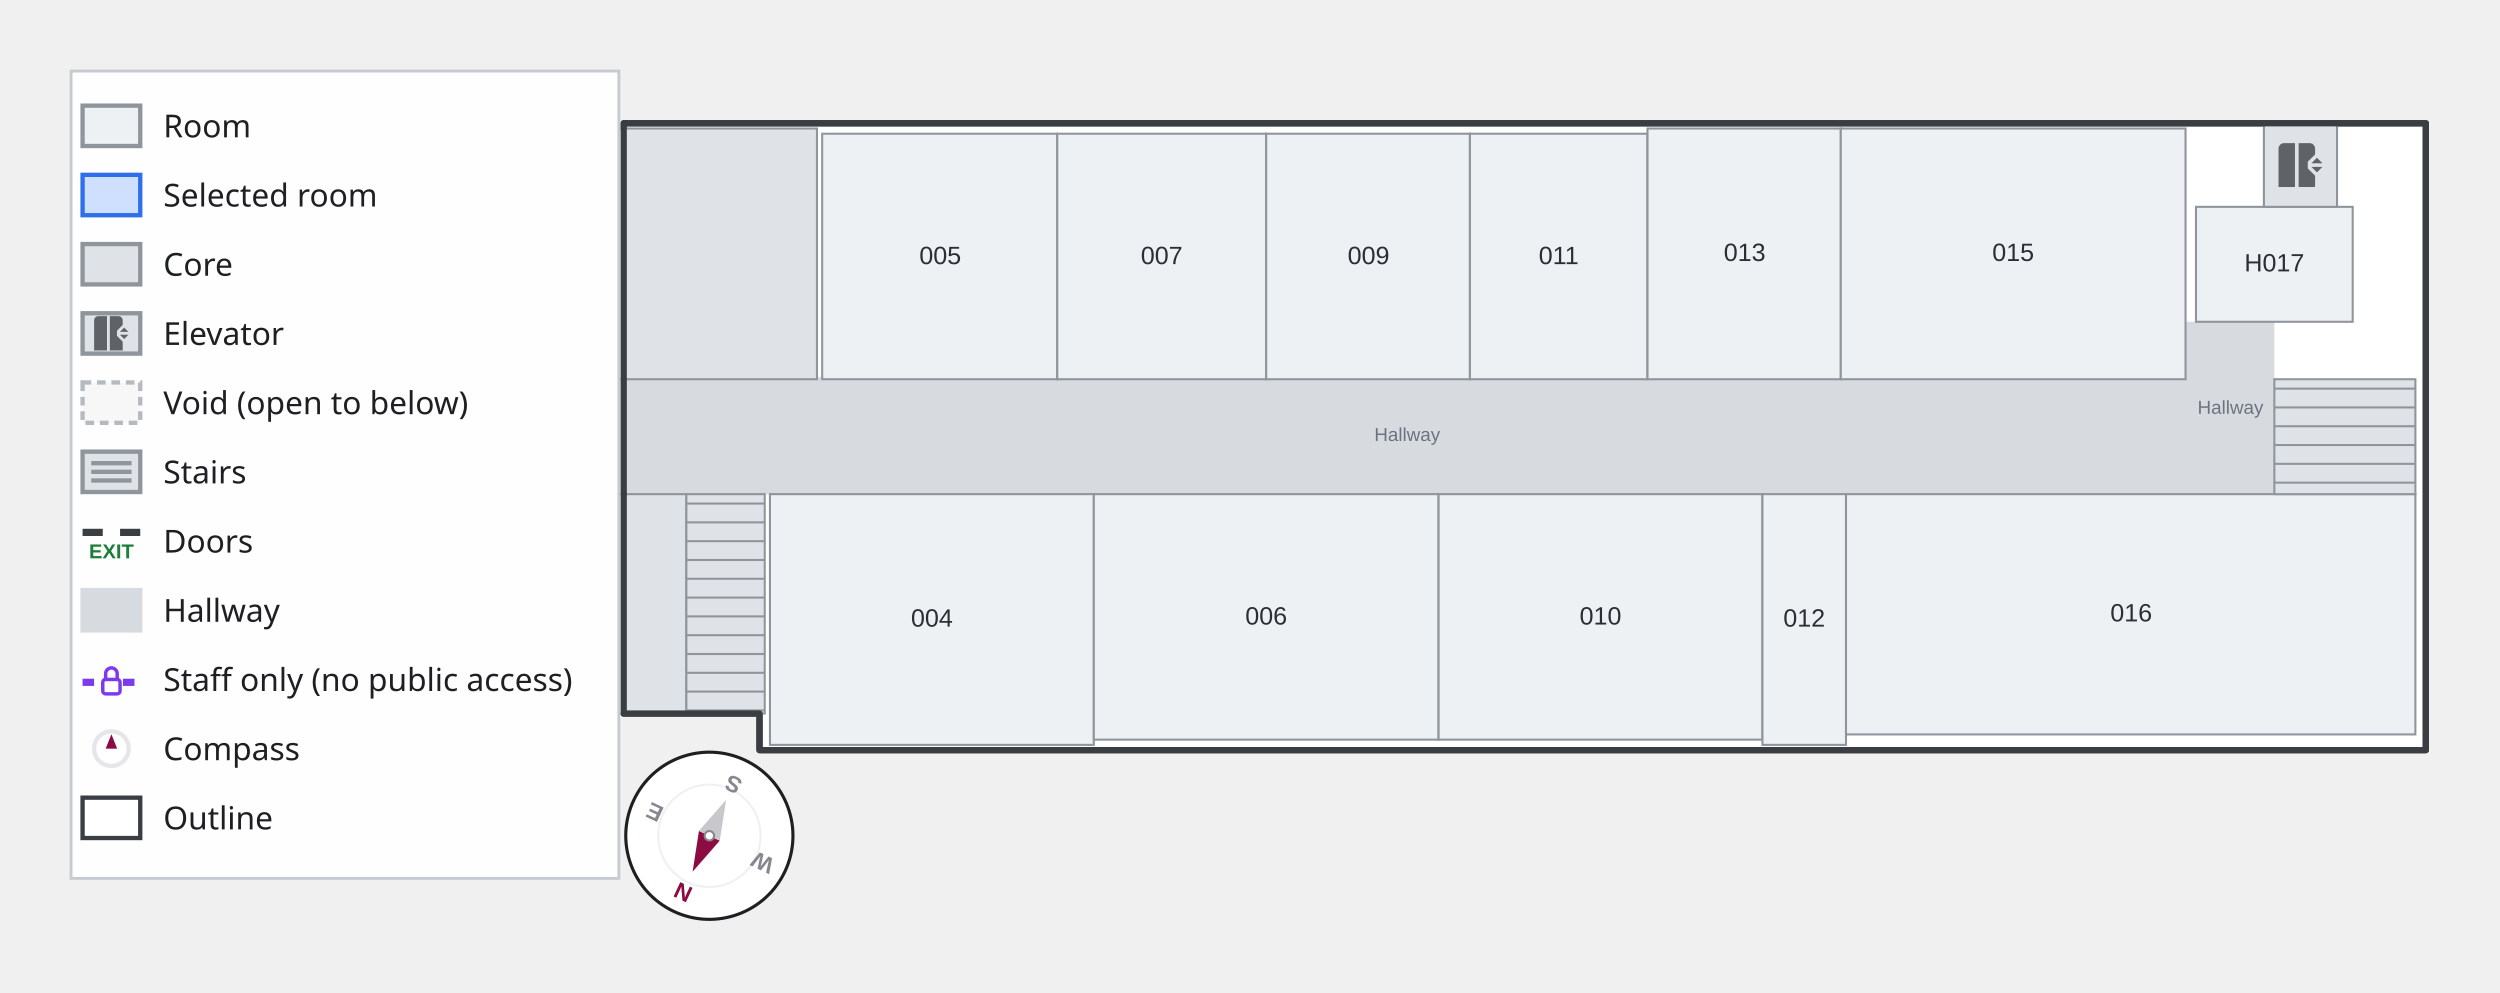
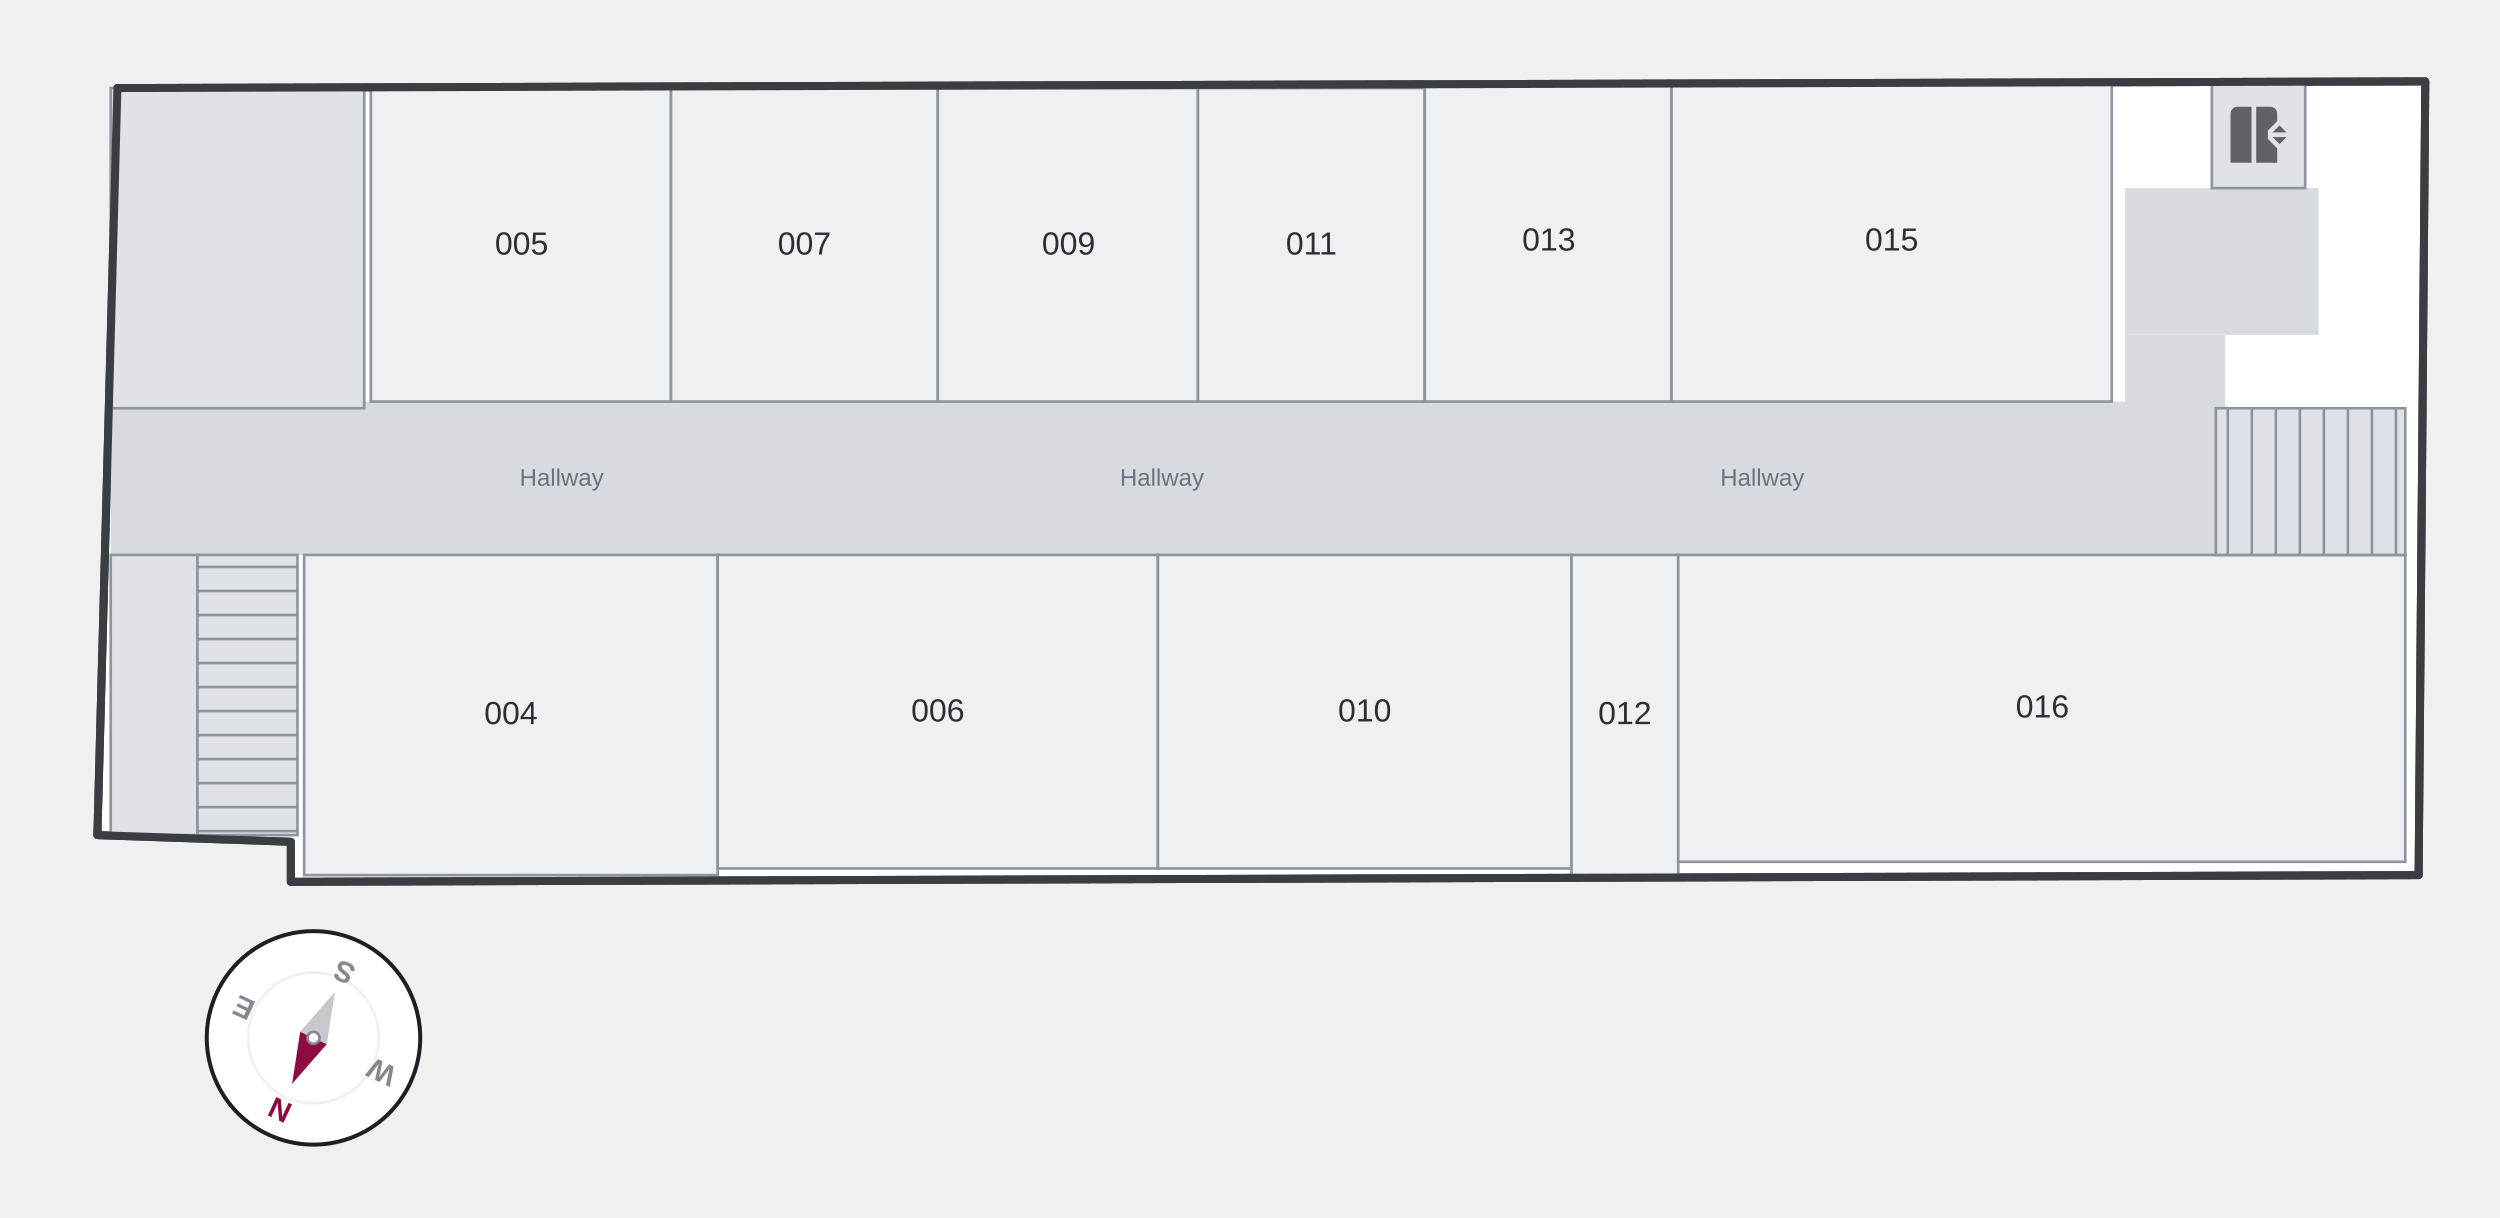
- <svg xmlns="http://www.w3.org/2000/svg" viewBox="-572 -108 2393 950" font-family="-apple-system, 'SF Pro Text', 'Helvetica Neue', Arial, sans-serif">
+ <svg xmlns="http://www.w3.org/2000/svg" viewBox="-63 -51 1874 913" font-family="-apple-system, 'SF Pro Text', 'Helvetica Neue', Arial, sans-serif">
  <style>
    .floor { fill: #ffffff; stroke: #3a3d42; stroke-width: 6; stroke-linejoin: round; }
    .room  { fill: #eef1f4; stroke: #8f959c; stroke-width: 2; }
    .ours  { fill: #f5e3ea; stroke: #8f959c; stroke-width: 2; }
    .core  { fill: #dfe3e8; stroke: #8f959c; stroke-width: 2; }
    .void  { fill: #f7f7f8; stroke: #b5bac0; stroke-width: 2; stroke-dasharray: 10 8; }
    .dim   { fill: #8a8f96; text-anchor: middle; dominant-baseline: middle; }
    .stair { stroke: #8f959c; stroke-width: 2; }
    .hall  { fill: #d7dbe0; stroke: none; }
    .hall-lbl { fill: #6b7280; font-size: 18px; text-anchor: middle; dominant-baseline: middle; }
    .authwall { stroke: #7c3aed; stroke-width: 6; stroke-dasharray: 10 8; }
    .door  { stroke: #ffffff; stroke-width: 10; }
    .lbl   { fill: #2b2e33; font-size: 24px; text-anchor: middle; dominant-baseline: middle; }
    .lblS  { fill: #2b2e33; font-size: 19px; text-anchor: middle; dominant-baseline: middle; }
    .name  { fill: #1d1f23; font-size: 30px; font-weight: 700; text-anchor: middle; dominant-baseline: middle; }
    .exit  { fill: #1a7f37; font-size: 20px; font-weight: 700; text-anchor: middle; dominant-baseline: middle; }
    .compass-letter { font-size: 22px; font-weight: 600; fill: #8a8690; text-anchor: middle; }
    .compass-north  { fill: #8C0B42; }
    .floor-edge { fill:none; stroke:#3a3d42; stroke-width:6; stroke-linejoin:round; }
  </style>
-   <polygon class="floor" points="25,10 25,575 155,575 155,610 1750,610 1750,10" />
-   <rect class="hall" x="20" y="253" width="1509" height="112" />
-   <text class="hall-lbl" x="775" y="309">Hallway</text>
-   <rect class="hall" x="1520" y="200" width="85" height="165" />
-   <text class="hall-lbl" x="1563" y="283">Hallway</text>
-   <rect class="room" x="215" y="20" width="225" height="235" />
-   <text class="lbl" x="328" y="138">005</text>
-   <rect class="room" x="440" y="20" width="200" height="235" />
-   <text class="lbl" x="540" y="138">007</text>
-   <rect class="room" x="640" y="20" width="195" height="235" />
-   <text class="lbl" x="738" y="138">009</text>
-   <rect class="room" x="835" y="20" width="170" height="235" />
-   <text class="lbl" x="920" y="138">011</text>
-   <rect class="room" x="1005" y="15" width="185" height="240" />
-   <text class="lbl" x="1098" y="135">013</text>
-   <rect class="room" x="1190" y="15" width="330" height="240" />
-   <text class="lbl" x="1355" y="135">015</text>
+   <polygon class="floor" points="25,15 10,575 155,580 155,610 1750,605 1755,10" />
+   <rect class="hall" x="20" y="250" width="1510" height="115" />
+   <rect class="hall" x="1530" y="200" width="75" height="165" />
+   <rect class="hall" x="1530" y="90" width="145" height="110" />
+   <text class="hall-lbl" x="808" y="308">Hallway</text>
+   <text class="hall-lbl" x="1258" y="308">Hallway</text>
+   <text class="hall-lbl" x="358" y="308">Hallway</text>
+   <rect class="room" x="215" y="15" width="225" height="235" />
+   <text class="lbl" x="328" y="133">005</text>
+   <rect class="room" x="440" y="15" width="200" height="235" />
+   <text class="lbl" x="540" y="133">007</text>
+   <rect class="room" x="640" y="15" width="195" height="235" />
+   <text class="lbl" x="738" y="133">009</text>
+   <rect class="room" x="835" y="15" width="170" height="235" />
+   <text class="lbl" x="920" y="133">011</text>
+   <rect class="room" x="1005" y="10" width="185" height="240" />
+   <text class="lbl" x="1098" y="130">013</text>
+   <rect class="room" x="1190" y="10" width="330" height="240" />
+   <text class="lbl" x="1355" y="130">015</text>
  <rect class="room" x="165" y="365" width="310" height="240" />
  <text class="lbl" x="320" y="485">004</text>
  <rect class="room" x="475" y="365" width="330" height="235" />
  <text class="lbl" x="640" y="483">006</text>
  <rect class="room" x="805" y="365" width="310" height="235" />
  <text class="lbl" x="960" y="483">010</text>
  <rect class="room" x="1115" y="365" width="80" height="240" />
  <text class="lbl" x="1155" y="485">012</text>
  <rect class="room" x="1195" y="365" width="545" height="230" />
  <text class="lbl" x="1468" y="480">016</text>
-   <rect class="room" x="1530" y="90" width="150" height="110" />
-   <text class="lbl" x="1605" y="145">H017</text>
  <rect class="core" x="1595" y="10" width="70" height="80" />
  <g class="icon" transform="translate(1609,29) scale(1.75)">
    <path d="m21 16-3-3h6zm0-8-3 3h6zm-12-8h-6c-1.654 0-3 1.346-3 3v21h9zm11 6.171v-3.171c0-1.654-1.346-3-3-3h-6v24h9v-6.171l-4-4v-3.657l4-4z" fill="#5f6368" />
  </g>
  <rect class="core" x="20" y="15" width="190" height="240" />
  <rect class="core" x="20" y="365" width="65" height="210" />
-   <rect class="core" x="1605" y="255" width="135" height="110" />
+   <rect class="core" x="1598" y="255" width="142" height="110" />
  <g class="stair">
-     <line x1="1605" y1="264" x2="1740" y2="264" />
-     <line x1="1605" y1="282" x2="1740" y2="282" />
-     <line x1="1605" y1="300" x2="1740" y2="300" />
-     <line x1="1605" y1="318" x2="1740" y2="318" />
-     <line x1="1605" y1="336" x2="1740" y2="336" />
-     <line x1="1605" y1="354" x2="1740" y2="354" />
+     <line x1="1607" y1="255" x2="1607" y2="365" />
+     <line x1="1625" y1="255" x2="1625" y2="365" />
+     <line x1="1643" y1="255" x2="1643" y2="365" />
+     <line x1="1661" y1="255" x2="1661" y2="365" />
+     <line x1="1679" y1="255" x2="1679" y2="365" />
+     <line x1="1697" y1="255" x2="1697" y2="365" />
+     <line x1="1715" y1="255" x2="1715" y2="365" />
+     <line x1="1733" y1="255" x2="1733" y2="365" />
  </g>
  <rect class="core" x="85" y="365" width="75" height="210" />
  <g class="stair">
    <line x1="85" y1="374" x2="160" y2="374" />
    <line x1="85" y1="392" x2="160" y2="392" />
    <line x1="85" y1="410" x2="160" y2="410" />
    <line x1="85" y1="428" x2="160" y2="428" />
    <line x1="85" y1="446" x2="160" y2="446" />
    <line x1="85" y1="464" x2="160" y2="464" />
    <line x1="85" y1="482" x2="160" y2="482" />
    <line x1="85" y1="500" x2="160" y2="500" />
    <line x1="85" y1="518" x2="160" y2="518" />
    <line x1="85" y1="536" x2="160" y2="536" />
    <line x1="85" y1="554" x2="160" y2="554" />
    <line x1="85" y1="572" x2="160" y2="572" />
  </g>
-   <polygon class="floor-edge" points="25,10 25,575 155,575 155,610 1750,610 1750,10" />
-   <g class="compass" transform="translate(107,692) rotate(205)">
+   <polygon class="floor-edge" points="25,15 10,575 155,580 155,610 1750,605 1755,10" />
+   <g class="compass" transform="translate(172,727) rotate(205)">
    <circle r="80" fill="#ffffff" stroke="#1d1f23" stroke-width="3" />
    <circle r="49" fill="none" stroke="#f0f0f3" stroke-width="2" />
    <path d="M0,-38 L11,0 L-11,0 Z" fill="#8C0B42" />
    <path d="M0,38 L11,0 L-11,0 Z" fill="#c7c7cc" />
    <circle r="4.5" fill="#ffffff" stroke="#8a8690" stroke-width="2" />
    <text class="compass-letter compass-north" x="0" y="-52">N</text>
    <text class="compass-letter" x="0" y="62">S</text>
    <text class="compass-letter" x="57" y="6">E</text>
    <text class="compass-letter" x="-57" y="6">W</text>
  </g>
-   <g class="legend" transform="translate(-504,-40) scale(2.76)">
-     <rect x="0" y="0" width="190" height="280" fill="#ffffff" fill-opacity="0.92" stroke="#c7cad0" stroke-width="1" />
-     <g transform="translate(4,12)">
-       <rect x="0" y="0" width="20" height="14" fill="#eef1f4" stroke="#8f959c" stroke-width="1.5" />
-       <text x="28" y="11" font-size="11" fill="#1d1f23" font-family="sans-serif">Room</text>
-     </g>
-     <g transform="translate(4,36)">
-       <rect x="0" y="0" width="20" height="14" fill="#cfe0ff" stroke="#2f6feb" stroke-width="1.5" />
-       <text x="28" y="11" font-size="11" fill="#1d1f23" font-family="sans-serif">Selected room</text>
-     </g>
-     <g transform="translate(4,60)">
-       <rect x="0" y="0" width="20" height="14" fill="#dfe3e8" stroke="#8f959c" stroke-width="1.5" />
-       <text x="28" y="11" font-size="11" fill="#1d1f23" font-family="sans-serif">Core</text>
-     </g>
-     <g transform="translate(4,84)">
-       <rect x="0" y="0" width="20" height="14" fill="#dfe3e8" stroke="#8f959c" stroke-width="1.5" />
-       <g class="icon" transform="translate(4,1) scale(0.496)">
-         <path d="m21 16-3-3h6zm0-8-3 3h6zm-12-8h-6c-1.654 0-3 1.346-3 3v21h9zm11 6.171v-3.171c0-1.654-1.346-3-3-3h-6v24h9v-6.171l-4-4v-3.657l4-4z" fill="#5f6368" />
-       </g>
-       <text x="28" y="11" font-size="11" fill="#1d1f23" font-family="sans-serif">Elevator</text>
-     </g>
-     <g transform="translate(4,108)">
-       <rect x="0" y="0" width="20" height="14" fill="#f7f7f8" stroke="#b5bac0" stroke-width="1.5" stroke-dasharray="3 2" />
-       <text x="28" y="11" font-size="11" fill="#1d1f23" font-family="sans-serif">Void (open to below)</text>
-     </g>
-     <g transform="translate(4,132)">
-       <rect x="0" y="0" width="20" height="14" fill="#dfe3e8" stroke="#8f959c" stroke-width="1.5" />
-       <line x1="3" y1="4" x2="17" y2="4" stroke="#8f959c" stroke-width="1.5" />
-       <line x1="3" y1="7" x2="17" y2="7" stroke="#8f959c" stroke-width="1.5" />
-       <line x1="3" y1="10" x2="17" y2="10" stroke="#8f959c" stroke-width="1.5" />
-       <text x="28" y="11" font-size="11" fill="#1d1f23" font-family="sans-serif">Stairs</text>
-     </g>
-     <g transform="translate(4,156)">
-       <line x1="0" y1="4" x2="7" y2="4" stroke="#3a3d42" stroke-width="2.5" />
-       <line x1="13" y1="4" x2="20" y2="4" stroke="#3a3d42" stroke-width="2.5" />
-       <text x="10" y="13" fill="#1a7f37" font-size="7" font-weight="700" text-anchor="middle">EXIT</text>
-       <text x="28" y="11" font-size="11" fill="#1d1f23" font-family="sans-serif">Doors</text>
-     </g>
-     <g transform="translate(4,180)">
-       <rect x="0" y="0" width="20" height="14" fill="#d7dbe0" stroke="#d7dbe0" stroke-width="1.5" />
-       <text x="28" y="11" font-size="11" fill="#1d1f23" font-family="sans-serif">Hallway</text>
-     </g>
-     <g transform="translate(4,204)">
-       <line x1="0" y1="8" x2="20" y2="8" stroke="#7c3aed" stroke-width="2.5" stroke-dasharray="4 3" />
-       <path d="M8,7 V5 A2,2 0 0 1 12,5 V7" fill="none" stroke="#7c3aed" stroke-width="1.2" />
-       <rect x="7" y="7" width="6" height="5" rx="1" fill="#ffffff" stroke="#7c3aed" stroke-width="1.2" />
-       <text x="28" y="11" font-size="11" fill="#1d1f23" font-family="sans-serif">Staff only (no public access)</text>
-     </g>
-     <g transform="translate(4,228)">
-       <circle cx="10" cy="7" r="6" fill="#ffffff" stroke="#e6e6ea" stroke-width="1.5" />
-       <path d="M10,2 L12,7 L8,7 Z" fill="#8C0B42" />
-       <text x="28" y="11" font-size="11" fill="#1d1f23" font-family="sans-serif">Compass</text>
-     </g>
-     <g transform="translate(4,252)">
-       <rect x="0" y="0" width="20" height="14" fill="#ffffff" stroke="#3a3d42" stroke-width="1.5" />
-       <text x="28" y="11" font-size="11" fill="#1d1f23" font-family="sans-serif">Outline</text>
-     </g>
-   </g>
</svg>
